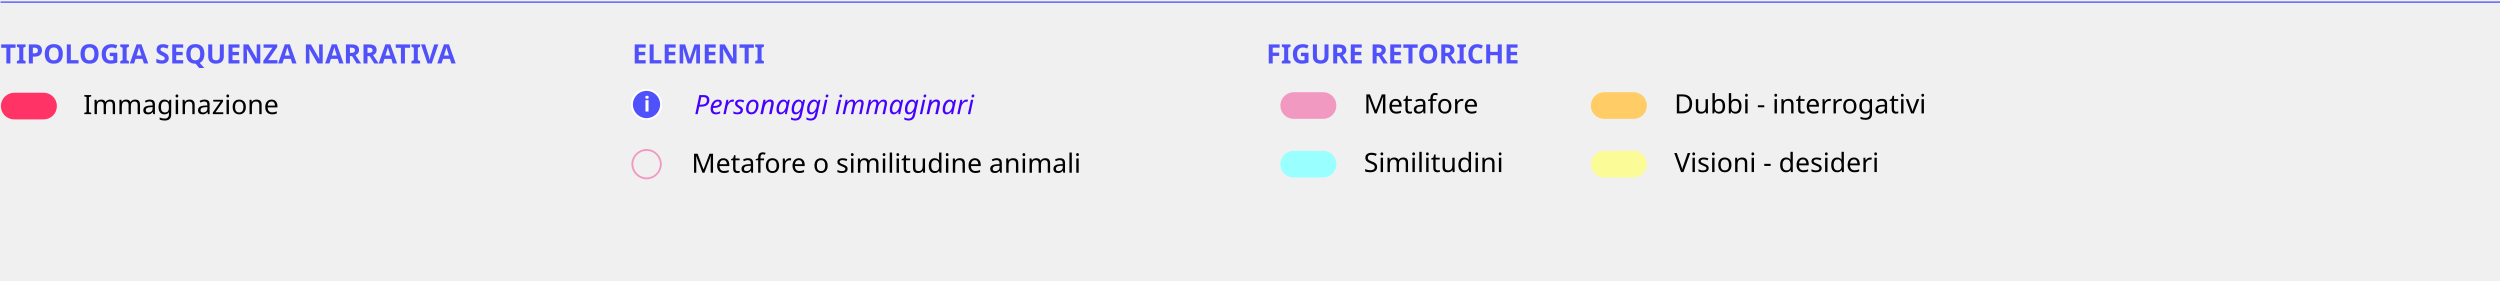
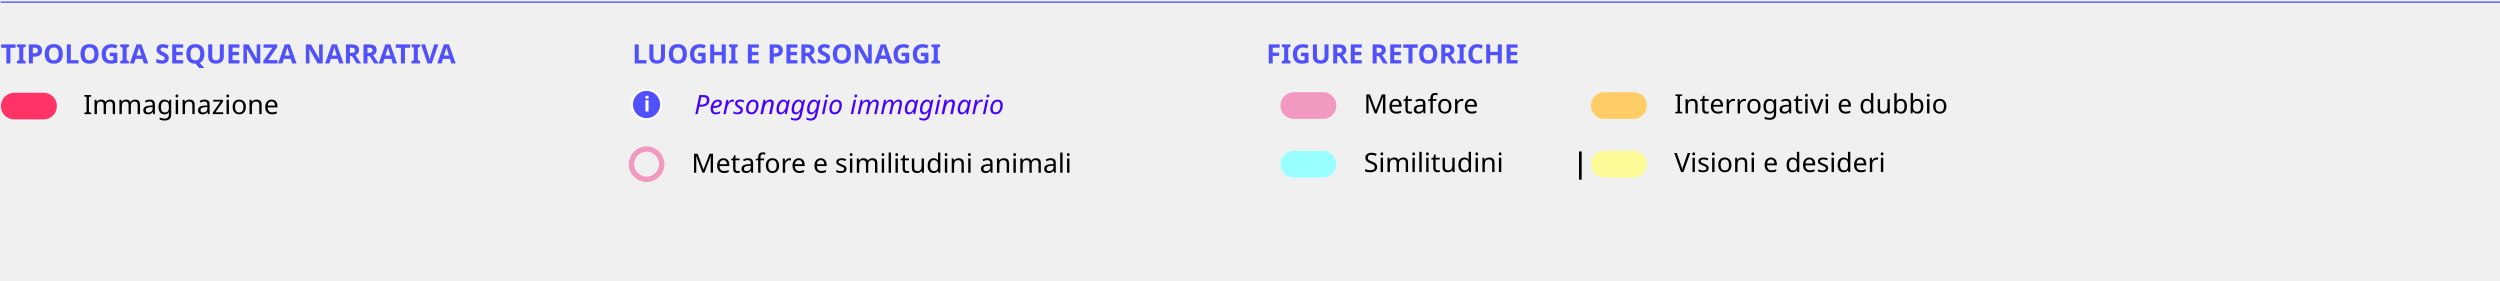
<svg xmlns="http://www.w3.org/2000/svg" width="938" height="105.29" viewBox="0 0 938 105.29">
  <defs>
-     <clipPath id="a">
-       <rect width="11.6" height="11.6" transform="translate(236.6 -103.869)" fill="none" />
+     <clipPath id="clip-path">
+       <rect id="SVGID" width="11.6" height="11.6" transform="translate(236.6 -103.869)" fill="none" />
    </clipPath>
-     <clipPath id="b">
-       <rect width="11.61" height="11.61" transform="translate(236.521 -103.748)" fill="none" />
+     <clipPath id="clip-path-2">
+       <rect id="SVGID-2" data-name="SVGID" width="11.61" height="11.61" transform="translate(236.521 -103.748)" fill="none" />
    </clipPath>
-     <clipPath id="d">
+     <clipPath id="clip-Legend02">
      <rect width="938" height="105.29" />
    </clipPath>
  </defs>
-   <g id="c" clip-path="url(#d)">
-     <g transform="translate(0.2 137.196)">
-       <text transform="translate(237.044 -113.395)" fill="#5151fc" font-size="10" font-family="HKGrotesk-Bold, HK Grotesk" font-weight="700" style="isolation:isolate">
-         <tspan x="0" y="0">ELEMENTI</tspan>
-       </text>
-       <text transform="translate(260.274 -94.383)" fill="#4500ff" font-size="10" font-family="HKGrotesk-Italic, HK Grotesk" font-style="italic" style="isolation:isolate">
-         <tspan x="0" y="0">Personaggi immaginari</tspan>
-       </text>
-       <text transform="translate(259.239 -72.383)" font-size="10" font-family="HKGrotesk-Regular, HK Grotesk" style="isolation:isolate">
-         <tspan x="0" y="0">Metafore o similitudine animali</tspan>
-       </text>
-       <text transform="translate(0.044 -113.395)" fill="#5151fc" font-size="10" font-family="HKGrotesk-Bold, HK Grotesk" font-weight="700" style="isolation:isolate">
+   <g id="Legend02" clip-path="url(#clip-Legend02)">
+     <g id="legend" transform="translate(0.2 137.196)">
+       <g id="Group_24470" data-name="Group 24470">
+         <text id="LUOGHI_E_PERSONAGGI" data-name="LUOGHI E PERSONAGGI" transform="translate(237.044 -113.395)" fill="#5151fc" font-size="10" font-family="HKGrotesk-Bold, HK Grotesk" font-weight="700" style="isolation: isolate">
+           <tspan x="0" y="0">LUOGHI E PERSONAGGI</tspan>
+         </text>
+       </g>
+       <g id="Group_24471" data-name="Group 24471">
+         <text id="Personaggio_immaginario" data-name="Personaggio immaginario" transform="translate(260.274 -94.383)" fill="#4500ff" font-size="10" font-family="HKGrotesk-Italic, HK Grotesk" font-style="italic" style="isolation: isolate">
+           <tspan x="0" y="0">Personaggio immaginario</tspan>
+         </text>
+       </g>
+       <g id="Group_24472" data-name="Group 24472">
+         <text id="Metafore_e_similitudini_animali" data-name="Metafore e similitudini animali" transform="translate(259.239 -72.383)" font-size="10" font-family="HKGrotesk-Regular, HK Grotesk" style="isolation: isolate">
+           <tspan x="0" y="0">Metafore e similitudini animali</tspan>
+         </text>
+       </g>
+       <text id="TIPOLOGIA_SEQUENZA_NARRATIVA" data-name="TIPOLOGIA SEQUENZA NARRATIVA" transform="translate(0.044 -113.395)" fill="#5151fc" font-size="10" font-family="HKGrotesk-Bold, HK Grotesk" font-weight="700" style="isolation: isolate">
        <tspan x="0" y="0">TIPOLOGIA SEQUENZA NARRATIVA</tspan>
      </text>
-       <text transform="translate(474.933 -113.395)" fill="#5151fc" font-size="10" font-family="HKGrotesk-Bold, HK Grotesk" font-weight="700" style="isolation:isolate">
-         <tspan x="0" y="0">FIGURE RETORICHE</tspan>
-       </text>
-       <line x2="938" transform="translate(0 -136.402)" fill="none" stroke="#5151fc" stroke-miterlimit="10" stroke-width="0.5" />
-       <rect width="938" height="104.4" transform="translate(-0.2 -136.202)" fill="none" />
-       <text transform="translate(31.035 -94.383)" font-size="10" font-family="HKGrotesk-Regular, HK Grotesk" style="isolation:isolate">
+       <g id="Group_24473" data-name="Group 24473">
+         <text id="FIGURE_RETORICHE" data-name="FIGURE RETORICHE" transform="translate(474.933 -113.395)" fill="#5151fc" font-size="10" font-family="HKGrotesk-Bold, HK Grotesk" font-weight="700" style="isolation: isolate">
+           <tspan x="0" y="0">FIGURE RETORICHE</tspan>
+         </text>
+       </g>
+       <line id="Line_7911" data-name="Line 7911" x2="938" transform="translate(0 -136.402)" fill="none" stroke="#5151fc" stroke-miterlimit="10" stroke-width="0.5" />
+       <rect id="Rectangle_50" data-name="Rectangle 50" width="938" height="104.4" transform="translate(-0.2 -136.202)" fill="none" />
+       <text id="Immaginazione" transform="translate(31.035 -94.383)" font-size="10" font-family="HKGrotesk-Regular, HK Grotesk" style="isolation: isolate">
        <tspan x="0" y="0">Immaginazione</tspan>
      </text>
-       <path d="M5.142-102.4h11a4.951,4.951,0,0,1,5,5h0a4.951,4.951,0,0,1-5,5h-11a4.951,4.951,0,0,1-5-5h0A5.015,5.015,0,0,1,5.142-102.4Z" fill="#f36" />
-       <text transform="translate(511.485 -94.649)" font-size="10" font-family="HKGrotesk-Regular, HK Grotesk" style="isolation:isolate">
+       <path id="Rectangle_13361" data-name="Rectangle 13361" d="M5.142-102.4h11a4.951,4.951,0,0,1,5,5h0a4.951,4.951,0,0,1-5,5h-11a4.951,4.951,0,0,1-5-5h0A5.015,5.015,0,0,1,5.142-102.4Z" fill="#f36" />
+       <text id="Metafore" transform="translate(511.485 -94.649)" font-size="10" font-family="HKGrotesk-Regular, HK Grotesk" style="isolation: isolate">
        <tspan x="0" y="0">Metafore</tspan>
      </text>
-       <text transform="translate(511.484 -72.649)" font-size="10" font-family="HKGrotesk-Regular, HK Grotesk" style="isolation:isolate">
+       <text id="Similitudini" transform="translate(511.484 -72.649)" font-size="10" font-family="HKGrotesk-Regular, HK Grotesk" style="isolation: isolate">
        <tspan x="0" y="0">Similitudini</tspan>
      </text>
-       <path d="M485.2-102.6h11a4.951,4.951,0,0,1,5,5h0a4.951,4.951,0,0,1-5,5h-11a4.951,4.951,0,0,1-5-5h0A5.015,5.015,0,0,1,485.2-102.6Z" fill="#f299c1" />
-       <path d="M485.2-80.6h11a4.951,4.951,0,0,1,5,5h0a4.951,4.951,0,0,1-5,5h-11a4.951,4.951,0,0,1-5-5h0A5.015,5.015,0,0,1,485.2-80.6Z" fill="#9ff" />
-       <text transform="translate(627.983 -94.649)" font-size="10" font-family="HKGrotesk-Regular, HK Grotesk" style="isolation:isolate">
-         <tspan x="0" y="0">Dubbi - interrogativi</tspan>
+       <path id="Rectangle_13359" data-name="Rectangle 13359" d="M485.2-102.6h11a4.951,4.951,0,0,1,5,5h0a4.951,4.951,0,0,1-5,5h-11a4.951,4.951,0,0,1-5-5h0A5.015,5.015,0,0,1,485.2-102.6Z" fill="#f299c1" />
+       <path id="Rectangle_13360" data-name="Rectangle 13360" d="M485.2-80.6h11a4.951,4.951,0,0,1,5,5h0a4.951,4.951,0,0,1-5,5h-11a4.951,4.951,0,0,1-5-5h0A5.015,5.015,0,0,1,485.2-80.6Z" fill="#9ff" />
+       <text id="Interrogativi_e_dubbio" data-name="Interrogativi e dubbio" transform="translate(627.983 -94.649)" font-size="10" font-family="HKGrotesk-Regular, HK Grotesk" style="isolation: isolate">
+         <tspan x="0" y="0">Interrogativi e dubbio</tspan>
      </text>
-       <text transform="translate(627.982 -72.649)" font-size="10" font-family="HKGrotesk-Regular, HK Grotesk" style="isolation:isolate">
-         <tspan x="0" y="0">Visioni - desideri</tspan>
+       <text id="Visioni_e_desideri" data-name="Visioni e desideri" transform="translate(627.982 -72.649)" font-size="10" font-family="HKGrotesk-Regular, HK Grotesk" style="isolation: isolate">
+         <tspan x="0" y="0">Visioni e desideri</tspan>
      </text>
-       <path d="M601.7-102.6h11a4.951,4.951,0,0,1,5,5h0a4.951,4.951,0,0,1-5,5h-11a4.951,4.951,0,0,1-5-5h0A5.015,5.015,0,0,1,601.7-102.6Z" fill="#fc6" />
-       <path d="M601.7-80.6h11a4.951,4.951,0,0,1,5,5h0a4.951,4.951,0,0,1-5,5h-11a4.951,4.951,0,0,1-5-5h0A5.015,5.015,0,0,1,601.7-80.6Z" fill="#fbfb97" />
+       <path id="Rectangle_13359-2" data-name="Rectangle 13359" d="M601.7-102.6h11a4.951,4.951,0,0,1,5,5h0a4.951,4.951,0,0,1-5,5h-11a4.951,4.951,0,0,1-5-5h0A5.015,5.015,0,0,1,601.7-102.6Z" fill="#fc6" />
+       <path id="Rectangle_13360-2" data-name="Rectangle 13360" d="M601.7-80.6h11a4.951,4.951,0,0,1,5,5h0a4.951,4.951,0,0,1-5,5h-11a4.951,4.951,0,0,1-5-5h0A5.015,5.015,0,0,1,601.7-80.6Z" fill="#fbfb97" />
    </g>
-     <g transform="translate(0.2 137.196)">
-       <path d="M242.4-80.6a5.015,5.015,0,0,1,5,5,5.015,5.015,0,0,1-5,5,5.081,5.081,0,0,1-5-5,5.015,5.015,0,0,1,5-5m0-.7a5.763,5.763,0,0,0-5.7,5.7,5.763,5.763,0,0,0,5.7,5.7,5.763,5.763,0,0,0,5.7-5.7,5.763,5.763,0,0,0-5.7-5.7Z" fill="#f299c1" />
+     <g id="Group_24474" data-name="Group 24474" transform="translate(0.2 137.196)">
+       <path id="Path_153173" data-name="Path 153173" d="M242.4-80.6m0-.7a5.763,5.763,0,0,0-5.7,5.7,5.763,5.763,0,0,0,5.7,5.7,5.763,5.763,0,0,0,5.7-5.7,5.763,5.763,0,0,0-5.7-5.7Z" fill="none" stroke="#f299c1" stroke-width="2" />
    </g>
-     <g transform="translate(0.2 137.196)">
-       <g clip-path="url(#a)">
-         <g clip-path="url(#b)">
-           <circle cx="5.49" cy="5.49" r="5.49" transform="translate(236.881 -103.478)" fill="#5151fc" stroke="#fff" stroke-miterlimit="10" stroke-width="0.75" />
-           <rect width="3.24" height="6.57" transform="translate(241.381 -100.778)" fill="none" />
-           <text transform="translate(241.367 -95.35)" fill="#fff" font-size="7.796" font-family="HKGrotesk-Bold, HK Grotesk" font-weight="700" style="isolation:isolate">
-             <tspan x="0" y="0">i</tspan>
-           </text>
+     <g id="Group_24481" data-name="Group 24481" transform="translate(0.2 137.196)">
+       <g id="Group_24480" data-name="Group 24480">
+         <g id="Group_24479" data-name="Group 24479" clip-path="url(#clip-path)">
+           <g id="Group_24478" data-name="Group 24478">
+             <g id="Group_24477" data-name="Group 24477">
+               <g id="Group_24476" data-name="Group 24476" clip-path="url(#clip-path-2)">
+                 <g id="Group_24475" data-name="Group 24475">
+                   <circle id="Ellipse_33594" data-name="Ellipse 33594" cx="5.49" cy="5.49" r="5.49" transform="translate(236.881 -103.478)" fill="#5151fc" stroke="#fff" stroke-miterlimit="10" stroke-width="0.75" />
+                   <rect id="Rectangle_19346" data-name="Rectangle 19346" width="3.24" height="6.57" transform="translate(241.381 -100.778)" fill="none" />
+                   <text id="i" transform="translate(241.367 -95.35)" fill="#fff" font-size="7.796" font-family="HKGrotesk-Bold, HK Grotesk" font-weight="700" style="isolation: isolate">
+                     <tspan x="0" y="0">i</tspan>
+                   </text>
+                 </g>
+               </g>
+             </g>
+           </g>
        </g>
      </g>
    </g>
+     <path id="Path_157358" data-name="Path 157358" d="M2321.947,5300.833v10.579" transform="translate(-1729 -5244)" fill="none" stroke="#000" stroke-width="1" />
  </g>
</svg>
